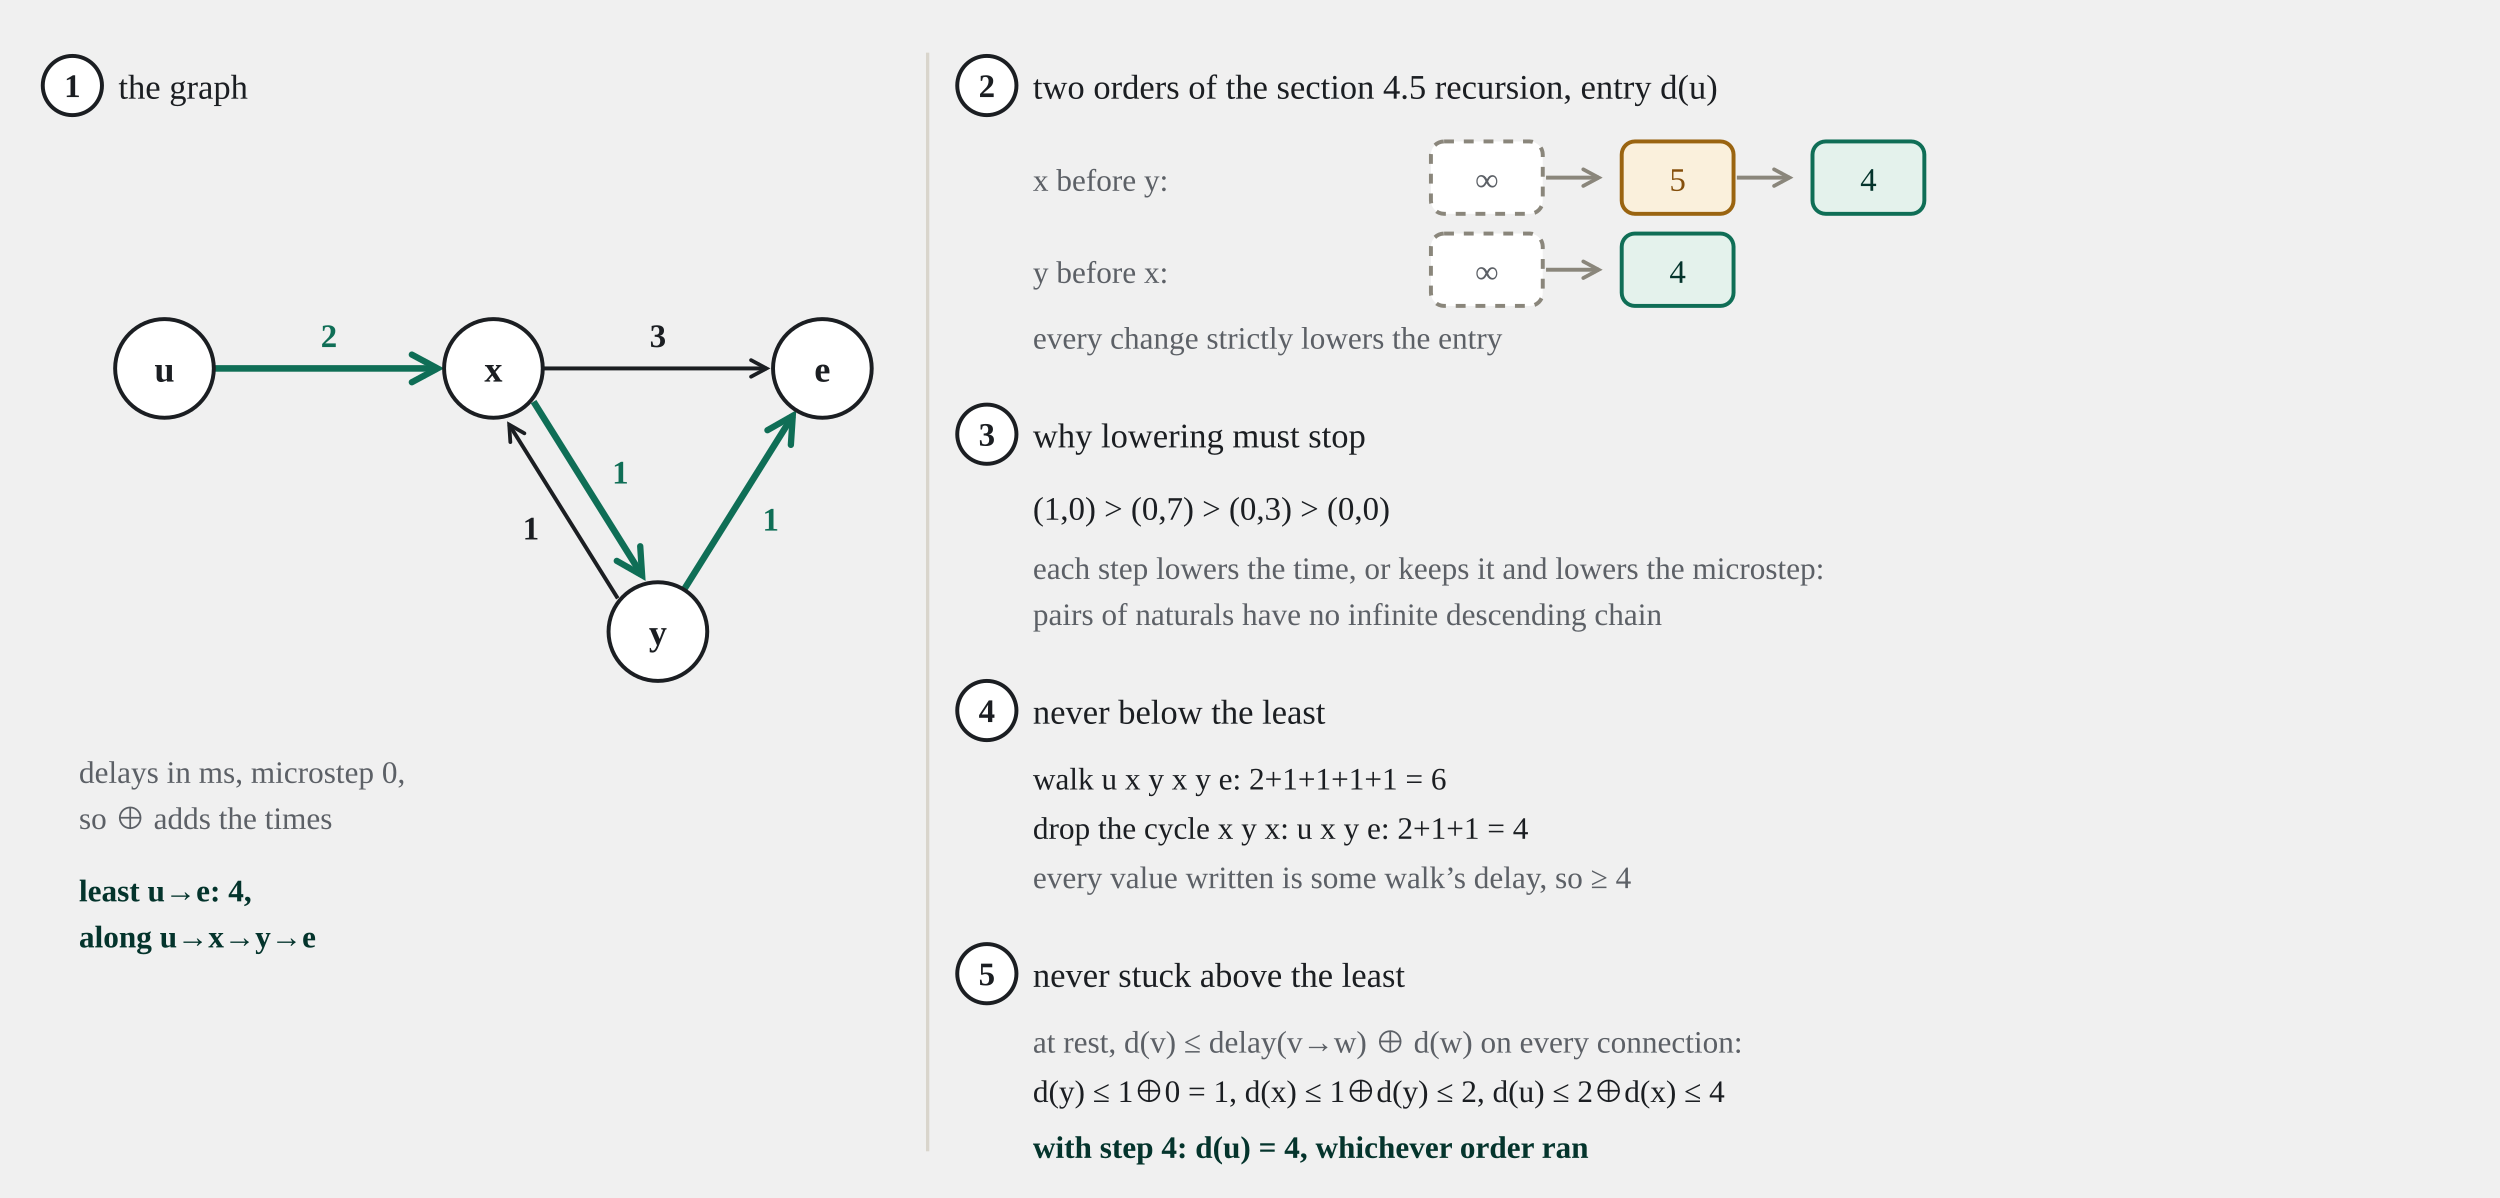
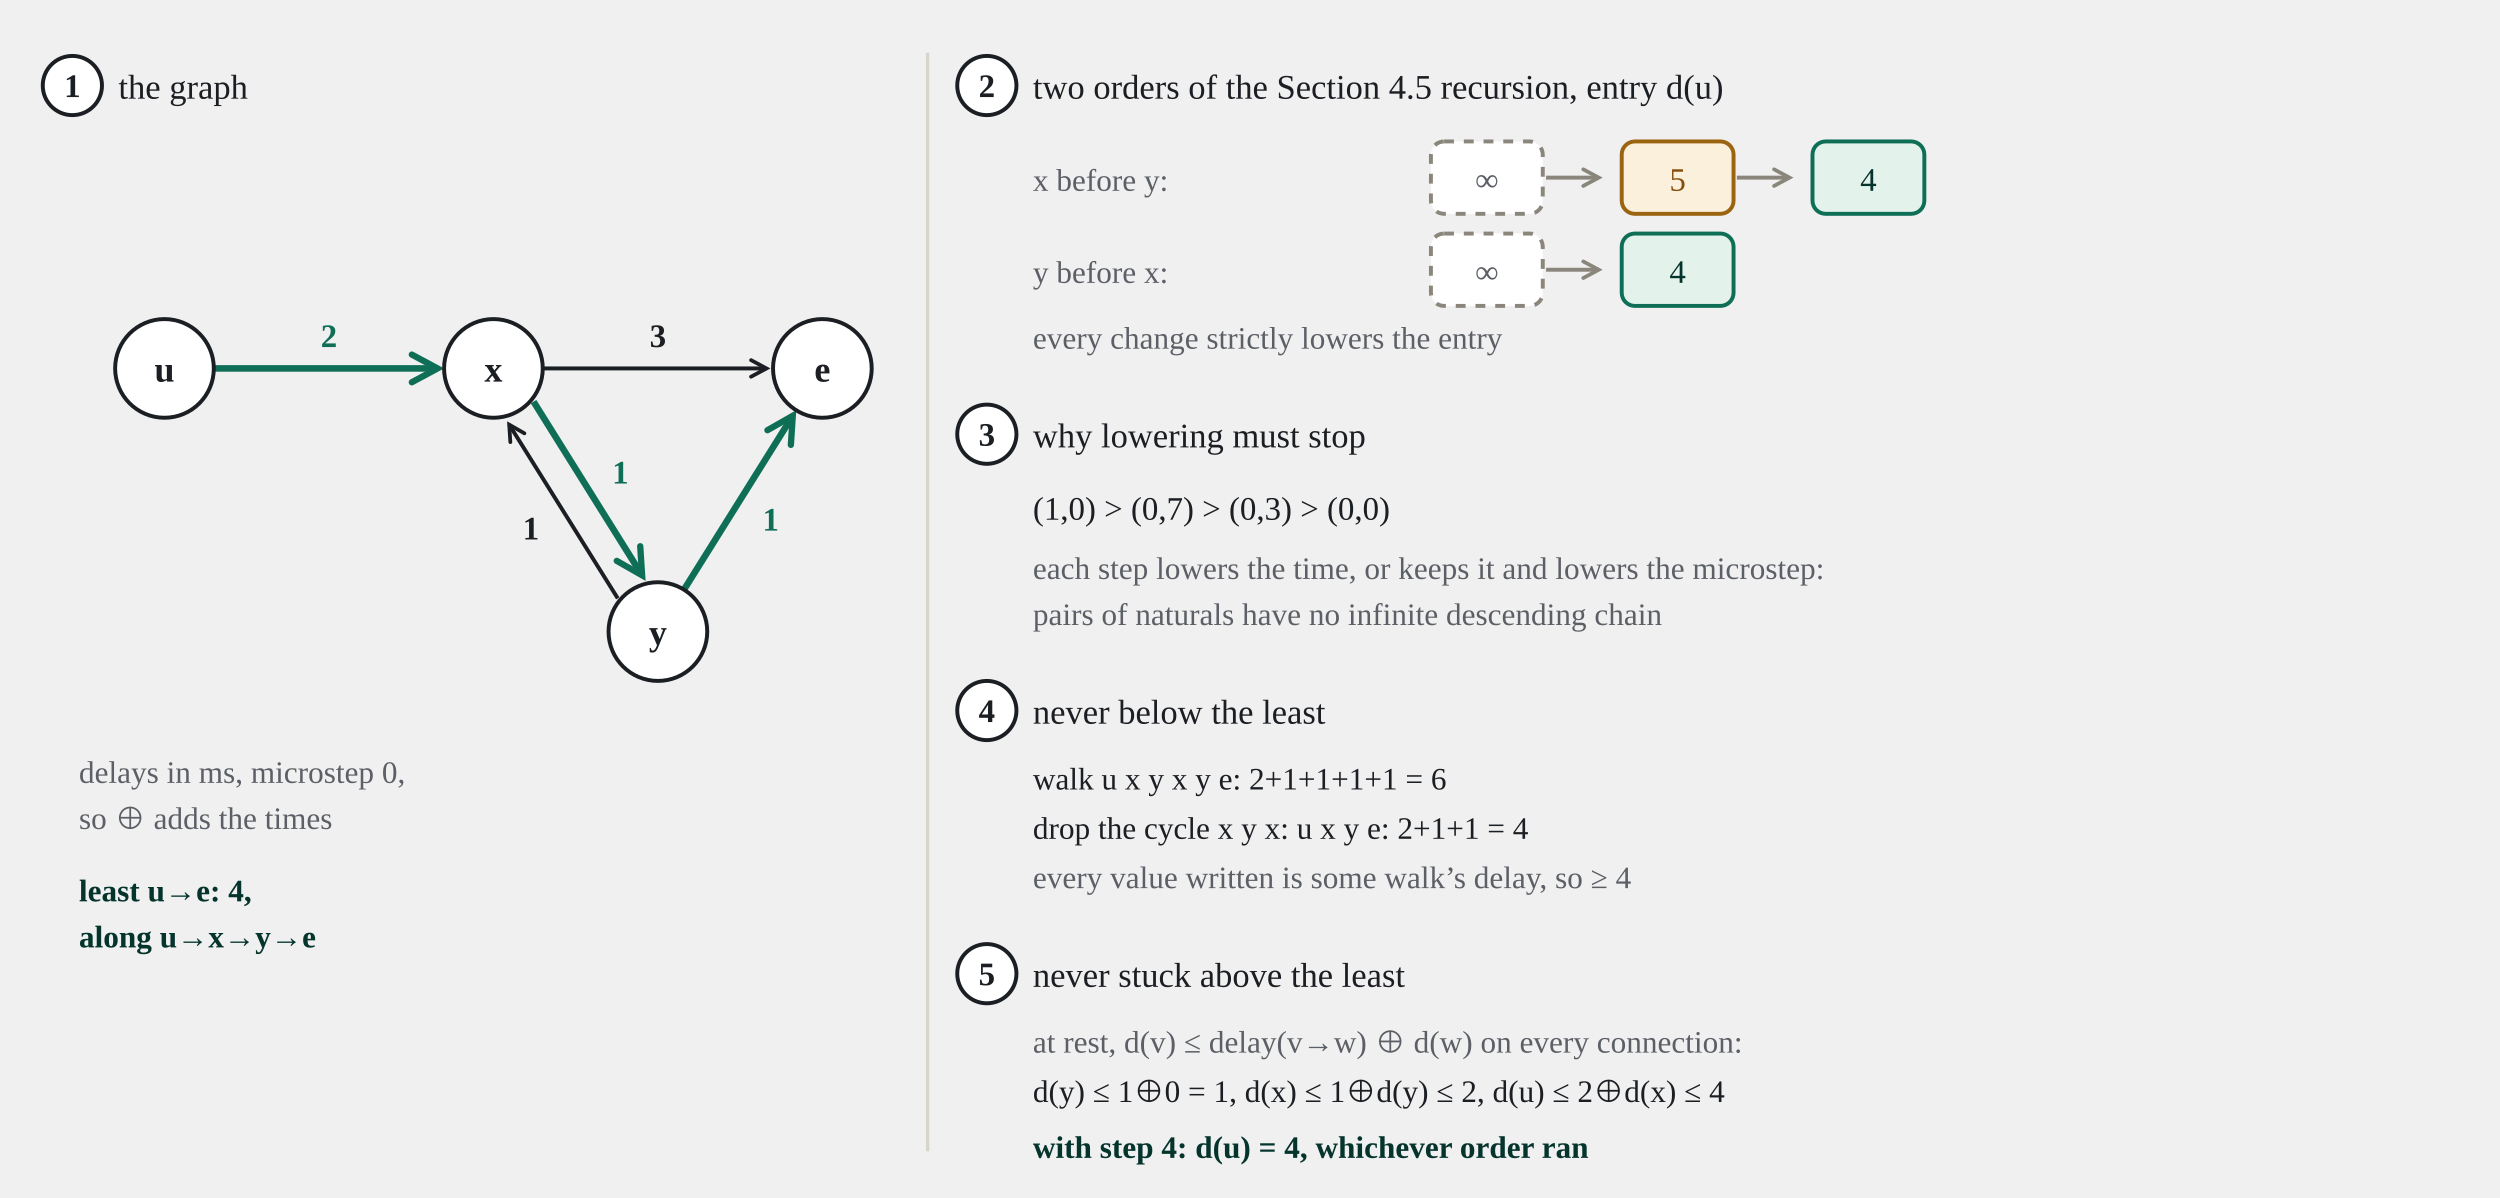
<svg xmlns="http://www.w3.org/2000/svg" viewBox="0 0 760 364" role="img" aria-label="A four-node graph relaxed in two orders: the entry for u only decreases, never drops below the least path delay, and ends at it in both orders" class="anim" style="--n:5">
  <defs>
    <marker id="mk-rx" viewBox="0 0 10 10" refX="8" refY="5" markerWidth="6" markerHeight="6" orient="auto-start-reverse">
      <path d="M1.5 1.5L8 5L1.5 8.5" fill="none" stroke="context-stroke" stroke-width="1.6" stroke-linecap="round" />
    </marker>
  </defs>
  <g class="st" style="--i:0">
    <circle cx="22" cy="26" r="9" fill="#fff" stroke="#1B1E22" stroke-width="1.2" />
    <text x="22" y="29.5" text-anchor="middle" class="svgtxt" font-size="10" fill="#1B1E22" font-weight="600">1</text>
    <text x="36" y="30" text-anchor="start" class="svgtxt" font-size="10.5" fill="#1B1E22" font-weight="500">the graph</text>
    <line x1="65.0" y1="112.0" x2="133.0" y2="112.0" stroke="#0F6E56" stroke-width="2" marker-end="url(#mk-rx)" />
    <text x="100.0" y="105.5" text-anchor="middle" class="svgtxt" font-size="10" fill="#0F6E56" font-weight="600">2</text>
    <line x1="165.0" y1="112.0" x2="233.0" y2="112.0" stroke="#1B1E22" stroke-width="1.2" marker-end="url(#mk-rx)" />
    <text x="200.0" y="105.5" text-anchor="middle" class="svgtxt" font-size="10" fill="#1B1E22" font-weight="600">3</text>
    <line x1="162.2" y1="122.1" x2="195.2" y2="174.9" stroke="#0F6E56" stroke-width="2" marker-end="url(#mk-rx)" />
    <text x="188.6" y="147.0" text-anchor="middle" class="svgtxt" font-size="10" fill="#0F6E56" font-weight="600">1</text>
    <line x1="187.8" y1="181.9" x2="154.8" y2="129.1" stroke="#1B1E22" stroke-width="1.2" marker-end="url(#mk-rx)" />
    <text x="161.4" y="164.0" text-anchor="middle" class="svgtxt" font-size="10" fill="#1B1E22" font-weight="600">1</text>
    <line x1="207.9" y1="179.3" x2="241.0" y2="126.4" stroke="#0F6E56" stroke-width="2" marker-end="url(#mk-rx)" />
    <text x="234.3" y="161.3" text-anchor="middle" class="svgtxt" font-size="10" fill="#0F6E56" font-weight="600">1</text>
    <circle cx="50" cy="112" r="15" fill="#fff" stroke="#1B1E22" stroke-width="1.2" />
    <text x="50" y="116" text-anchor="middle" class="svgtxt" font-size="11" fill="#1B1E22" font-weight="600">u</text>
    <circle cx="150" cy="112" r="15" fill="#fff" stroke="#1B1E22" stroke-width="1.2" />
    <text x="150" y="116" text-anchor="middle" class="svgtxt" font-size="11" fill="#1B1E22" font-weight="600">x</text>
    <circle cx="250" cy="112" r="15" fill="#fff" stroke="#1B1E22" stroke-width="1.2" />
    <text x="250" y="116" text-anchor="middle" class="svgtxt" font-size="11" fill="#1B1E22" font-weight="600">e</text>
    <circle cx="200" cy="192" r="15" fill="#fff" stroke="#1B1E22" stroke-width="1.2" />
    <text x="200" y="196" text-anchor="middle" class="svgtxt" font-size="11" fill="#1B1E22" font-weight="600">y</text>
    <text x="24" y="238" text-anchor="start" class="svgtxt" font-size="9.5" fill="#5C6066">delays in ms, microstep 0,</text>
    <text x="24" y="252" text-anchor="start" class="svgtxt" font-size="9.5" fill="#5C6066">so ⊕ adds the times</text>
    <text x="24" y="274" text-anchor="start" class="svgtxt" font-size="9.5" fill="#04342C" font-weight="600">least u→e: 4,</text>
    <text x="24" y="288" text-anchor="start" class="svgtxt" font-size="9.5" fill="#04342C" font-weight="600">along u→x→y→e</text>
  </g>
  <line x1="282.0" y1="16.0" x2="282.0" y2="350.0" stroke="#D9D5CC" stroke-width="1" />
  <g class="st" style="--i:1">
    <circle cx="300" cy="26" r="9" fill="#fff" stroke="#1B1E22" stroke-width="1.2" />
    <text x="300" y="29.5" text-anchor="middle" class="svgtxt" font-size="10" fill="#1B1E22" font-weight="600">2</text>
-     <text x="314" y="30" text-anchor="start" class="svgtxt" font-size="10.5" fill="#1B1E22" font-weight="500">two orders of the section 4.5 recursion, entry d(u)</text>
+     <text x="314" y="30" text-anchor="start" class="svgtxt" font-size="10.5" fill="#1B1E22" font-weight="500">two orders of the Section 4.5 recursion, entry d(u)</text>
    <text x="314" y="58" text-anchor="start" class="svgtxt" font-size="9.5" fill="#5C6066">x before y:</text>
    <rect x="435.0" y="43" width="34" height="22" rx="4" fill="#fff" stroke="#8A867B" stroke-width="1.2" stroke-dasharray="3 3" />
    <text x="452" y="58" text-anchor="middle" class="svgtxt" font-size="10" fill="#5C6066" font-weight="500">∞</text>
    <line x1="470.0" y1="54.0" x2="486.0" y2="54.0" stroke="#8A867B" stroke-width="1.2" marker-end="url(#mk-rx)" />
    <rect x="493.0" y="43" width="34" height="22" rx="4" fill="#FAF0DC" stroke="#9A6410" stroke-width="1.2" />
    <text x="510" y="58" text-anchor="middle" class="svgtxt" font-size="10" fill="#854F0B" font-weight="500">5</text>
    <line x1="528.0" y1="54.0" x2="544.0" y2="54.0" stroke="#8A867B" stroke-width="1.2" marker-end="url(#mk-rx)" />
    <rect x="551.0" y="43" width="34" height="22" rx="4" fill="#E4F2EC" stroke="#0F6E56" stroke-width="1.2" />
    <text x="568" y="58" text-anchor="middle" class="svgtxt" font-size="10" fill="#04342C" font-weight="500">4</text>
    <text x="314" y="86" text-anchor="start" class="svgtxt" font-size="9.5" fill="#5C6066">y before x:</text>
    <rect x="435.0" y="71" width="34" height="22" rx="4" fill="#fff" stroke="#8A867B" stroke-width="1.2" stroke-dasharray="3 3" />
    <text x="452" y="86" text-anchor="middle" class="svgtxt" font-size="10" fill="#5C6066" font-weight="500">∞</text>
    <line x1="470.0" y1="82.0" x2="486.0" y2="82.0" stroke="#8A867B" stroke-width="1.2" marker-end="url(#mk-rx)" />
    <rect x="493.0" y="71" width="34" height="22" rx="4" fill="#E4F2EC" stroke="#0F6E56" stroke-width="1.2" />
    <text x="510" y="86" text-anchor="middle" class="svgtxt" font-size="10" fill="#04342C" font-weight="500">4</text>
    <text x="314" y="106" text-anchor="start" class="svgtxt" font-size="9.5" fill="#5C6066">every change strictly lowers the entry</text>
  </g>
  <g class="st" style="--i:2">
    <circle cx="300" cy="132" r="9" fill="#fff" stroke="#1B1E22" stroke-width="1.2" />
    <text x="300" y="135.5" text-anchor="middle" class="svgtxt" font-size="10" fill="#1B1E22" font-weight="600">3</text>
    <text x="314" y="136" text-anchor="start" class="svgtxt" font-size="10.5" fill="#1B1E22" font-weight="500">why lowering must stop</text>
    <text x="314" y="158" text-anchor="start" class="svgtxt" font-size="10" fill="#1B1E22" font-weight="500">(1,0) &gt; (0,7) &gt; (0,3) &gt; (0,0)</text>
    <text x="314" y="176" text-anchor="start" class="svgtxt" font-size="9.5" fill="#5C6066">each step lowers the time, or keeps it and lowers the microstep:</text>
    <text x="314" y="190" text-anchor="start" class="svgtxt" font-size="9.5" fill="#5C6066">pairs of naturals have no infinite descending chain</text>
  </g>
  <g class="st" style="--i:3">
    <circle cx="300" cy="216" r="9" fill="#fff" stroke="#1B1E22" stroke-width="1.2" />
    <text x="300" y="219.5" text-anchor="middle" class="svgtxt" font-size="10" fill="#1B1E22" font-weight="600">4</text>
    <text x="314" y="220" text-anchor="start" class="svgtxt" font-size="10.5" fill="#1B1E22" font-weight="500">never below the least</text>
    <text x="314" y="240" text-anchor="start" class="svgtxt" font-size="9.5" fill="#1B1E22">walk  u x y x y e:  2+1+1+1+1 = 6</text>
    <text x="314" y="255" text-anchor="start" class="svgtxt" font-size="9.5" fill="#1B1E22">drop the cycle x y x:  u x y e:  2+1+1 = 4</text>
    <text x="314" y="270" text-anchor="start" class="svgtxt" font-size="9.5" fill="#5C6066">every value written is some walk’s delay, so ≥ 4</text>
  </g>
  <g class="st" style="--i:4">
    <circle cx="300" cy="296" r="9" fill="#fff" stroke="#1B1E22" stroke-width="1.2" />
    <text x="300" y="299.5" text-anchor="middle" class="svgtxt" font-size="10" fill="#1B1E22" font-weight="600">5</text>
    <text x="314" y="300" text-anchor="start" class="svgtxt" font-size="10.5" fill="#1B1E22" font-weight="500">never stuck above the least</text>
    <text x="314" y="320" text-anchor="start" class="svgtxt" font-size="9.5" fill="#5C6066">at rest, d(v) ≤ delay(v→w) ⊕ d(w) on every connection:</text>
    <text x="314" y="335" text-anchor="start" class="svgtxt" font-size="9.5" fill="#1B1E22">d(y) ≤ 1⊕0 = 1,  d(x) ≤ 1⊕d(y) ≤ 2,  d(u) ≤ 2⊕d(x) ≤ 4</text>
    <text x="314" y="352" text-anchor="start" class="svgtxt" font-size="9.5" fill="#04342C" font-weight="600">with step 4: d(u) = 4, whichever order ran</text>
  </g>
</svg>
